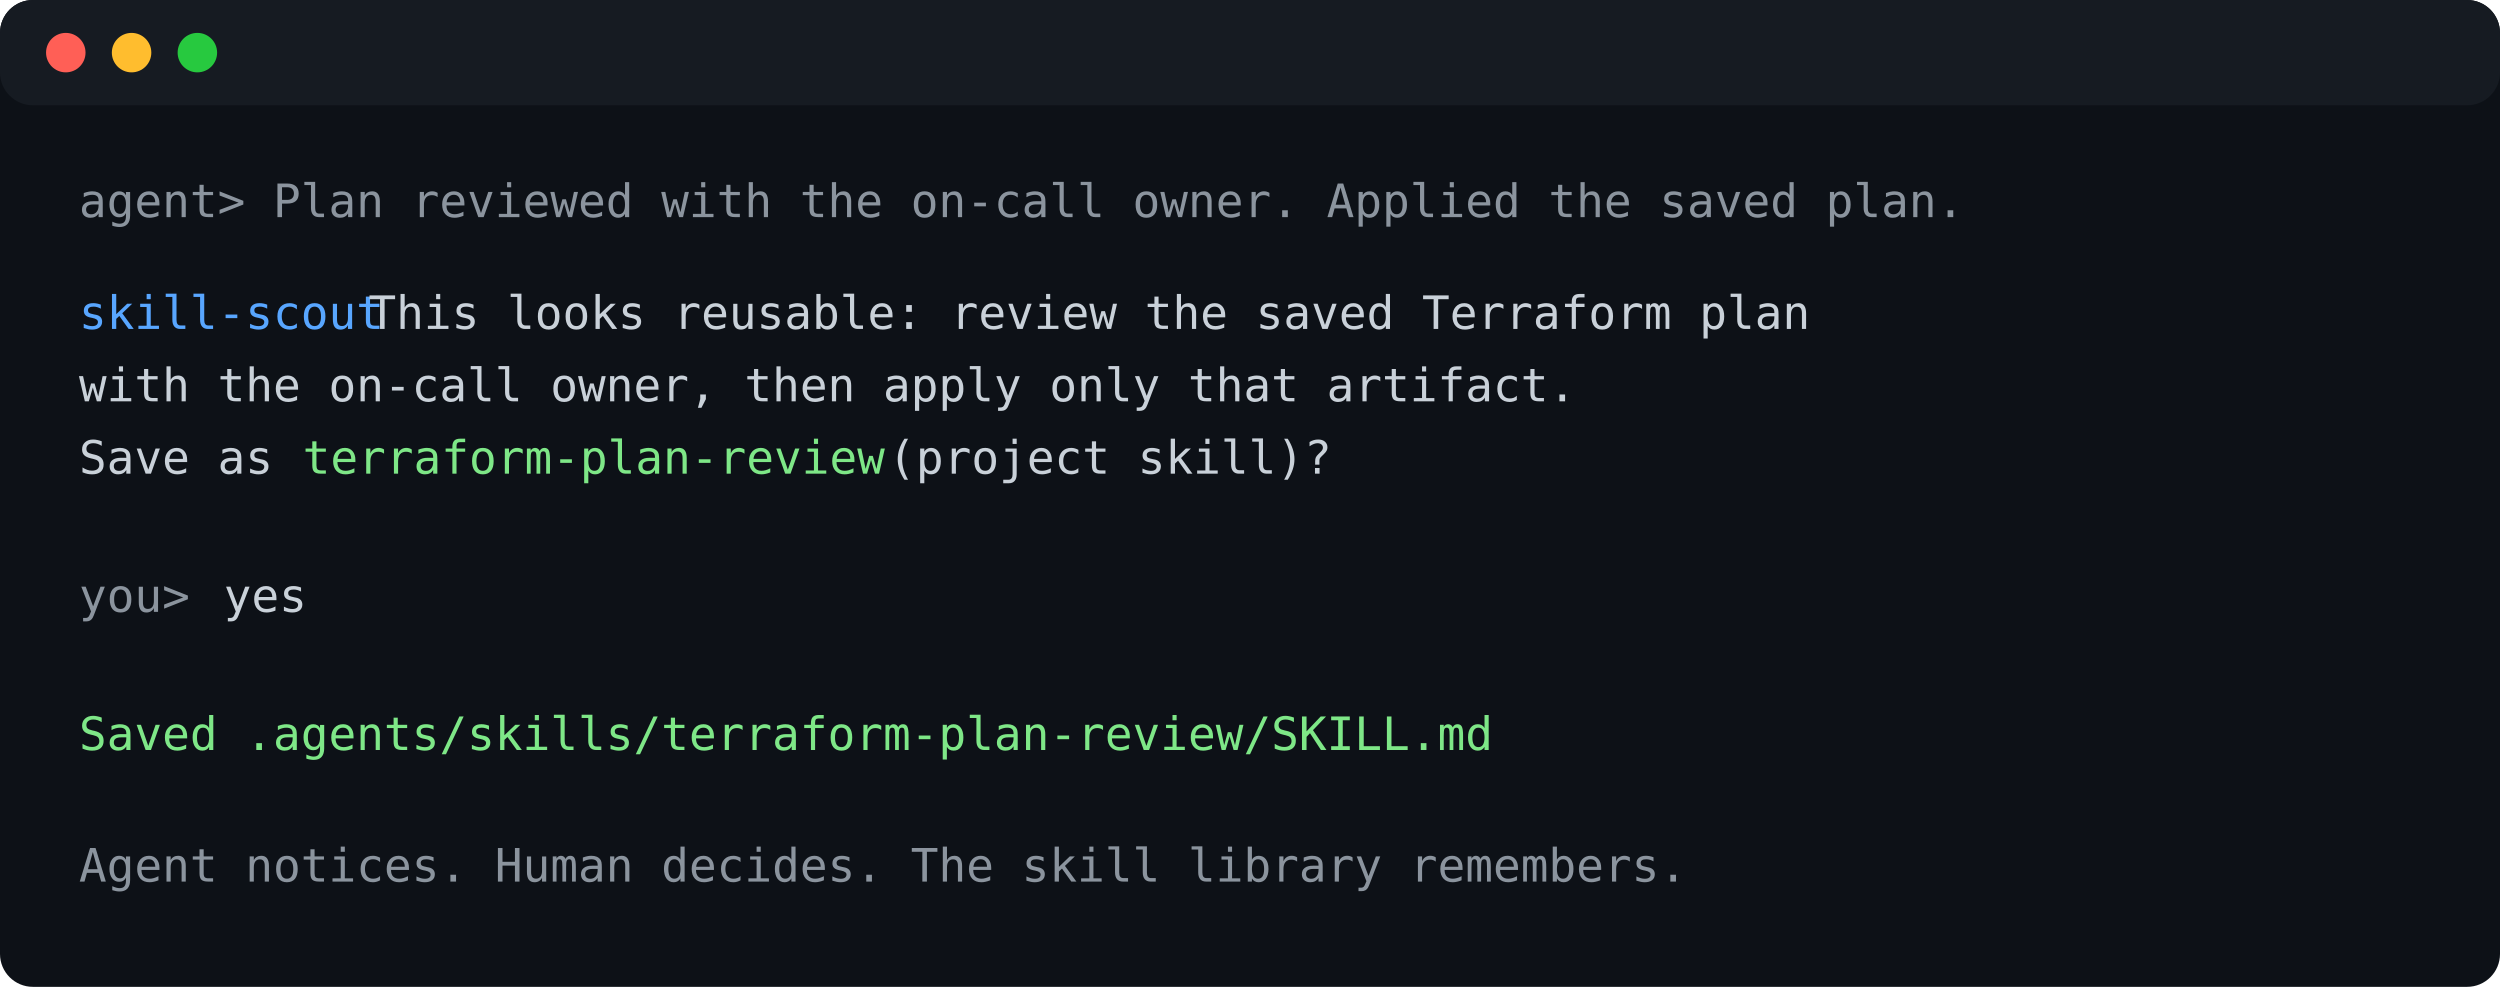
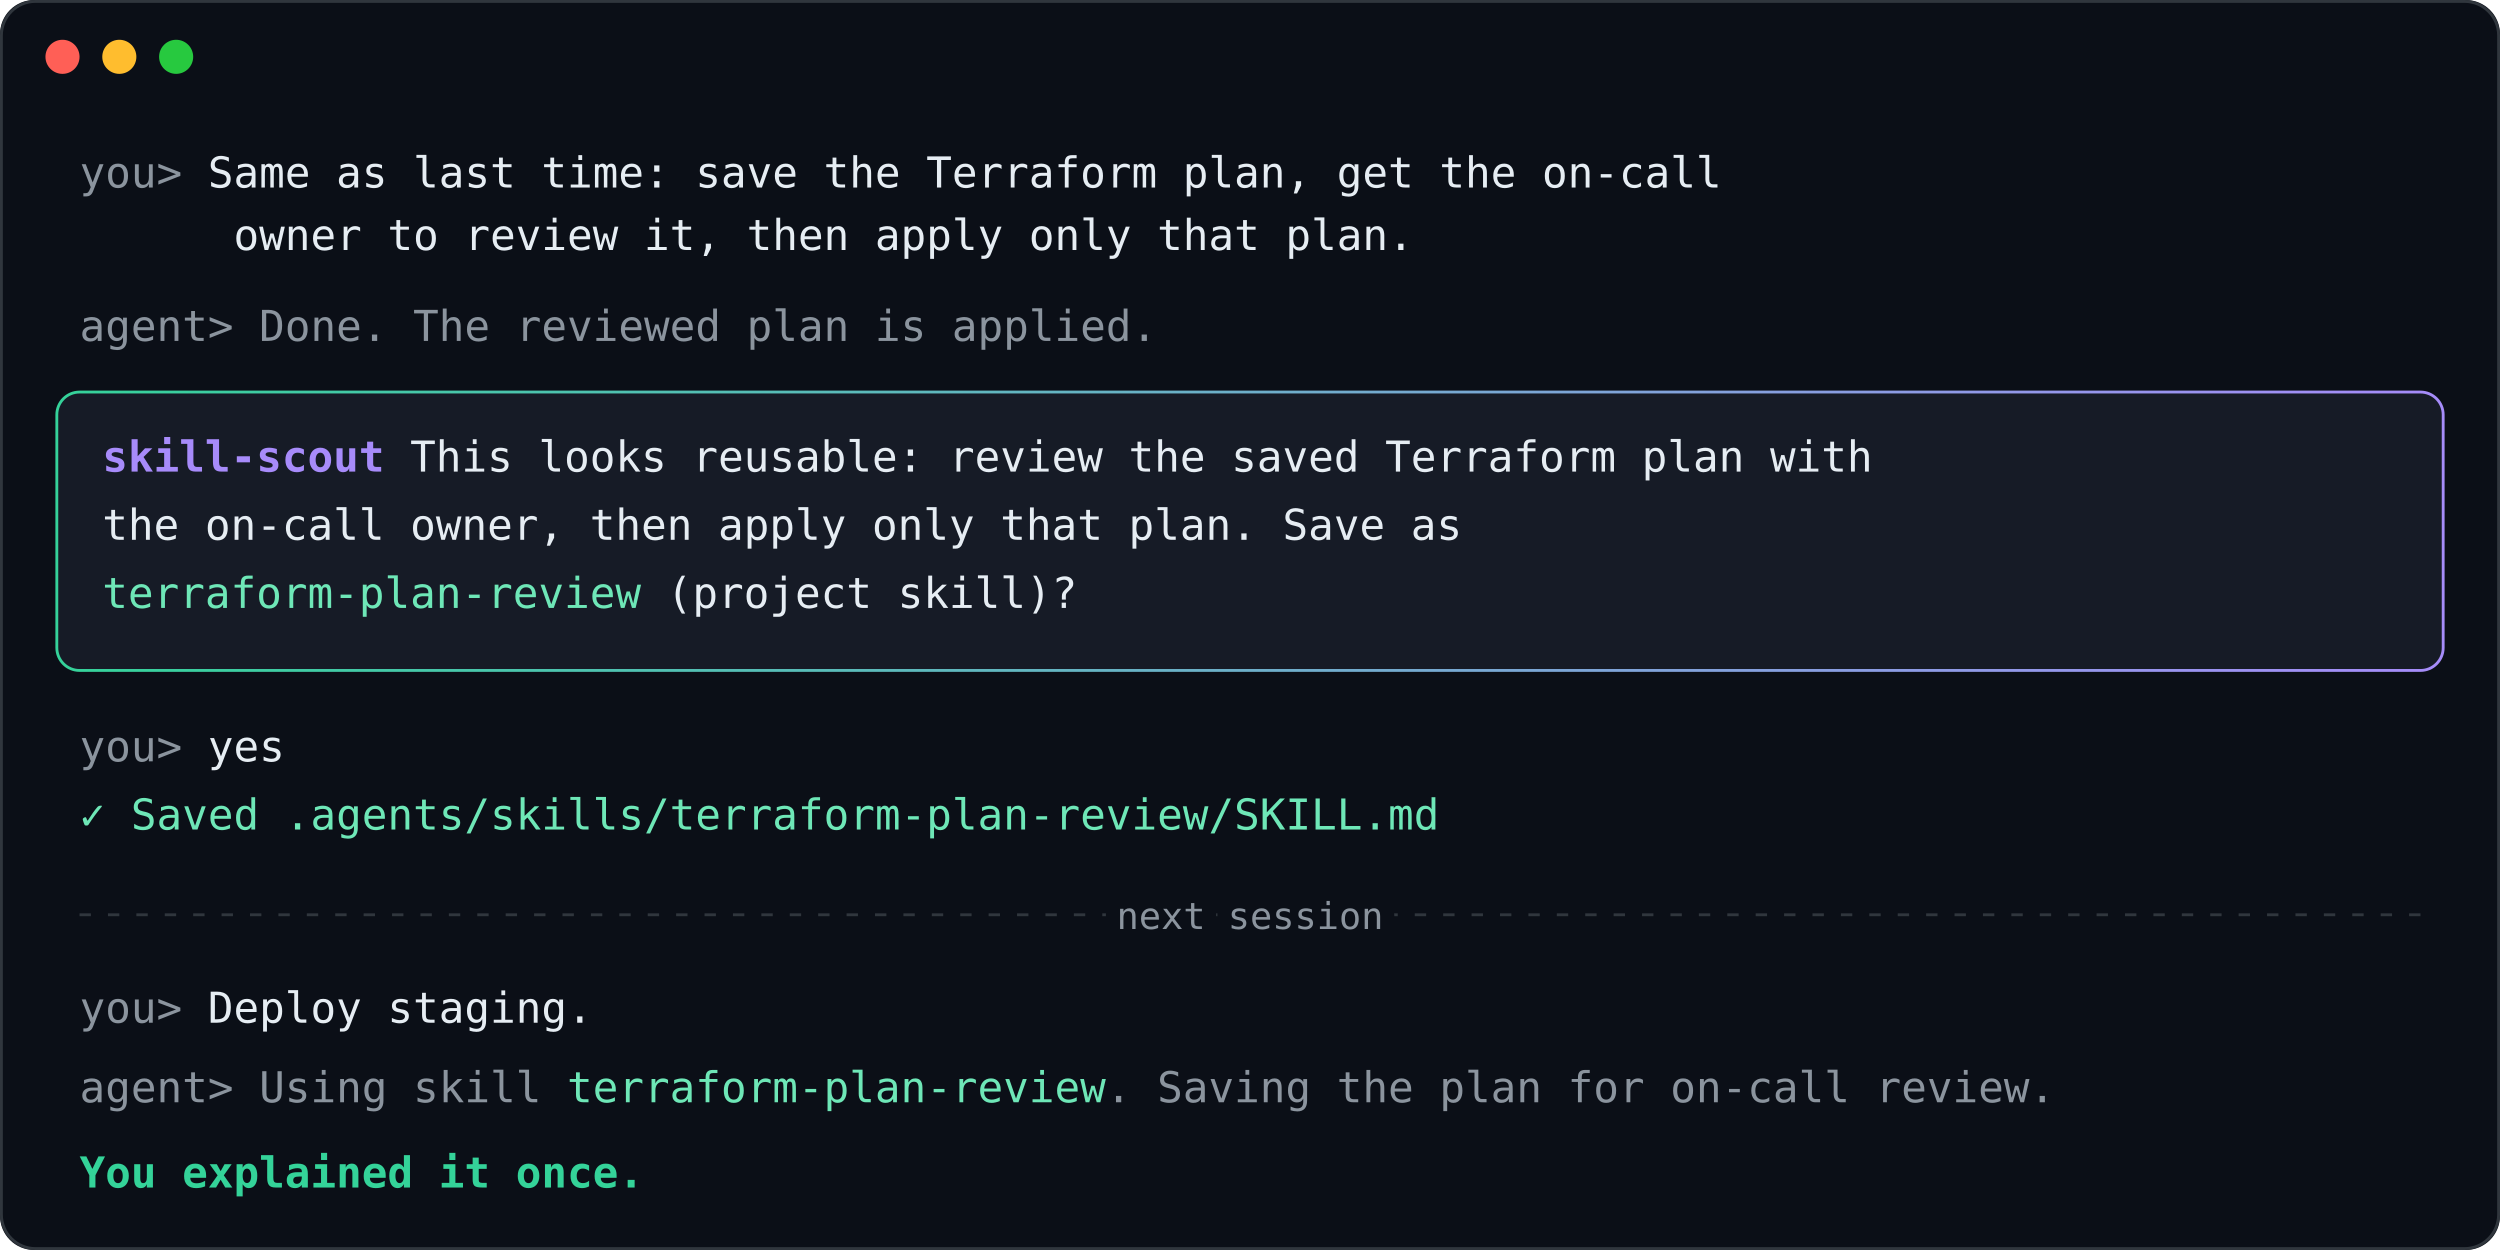
- <svg xmlns="http://www.w3.org/2000/svg" width="760" height="300" viewBox="0 0 760 300" role="img" aria-labelledby="t d">
-   <rect width="760" height="300" rx="10" fill="#0d1117" />
-   <rect width="760" height="32" rx="10" fill="#161b22" />
-   <circle cx="20" cy="16" r="6" fill="#ff5f56" />
-   <circle cx="40" cy="16" r="6" fill="#ffbd2e" />
-   <circle cx="60" cy="16" r="6" fill="#27c93f" />
-   <g font-family="ui-monospace, SFMono-Regular, Menlo, Consolas, monospace" font-size="14">
-     <text x="24" y="66" fill="#8b949e">agent&gt; Plan reviewed with the on-call owner. Applied the saved plan.</text>
-     <text x="24" y="100" fill="#58a6ff">skill-scout</text>
-     <text x="112" y="100" fill="#c9d1d9">This looks reusable: review the saved Terraform plan</text>
-     <text x="24" y="122" fill="#c9d1d9">with the on-call owner, then apply only that artifact.</text>
-     <text x="24" y="144" fill="#c9d1d9">Save as</text>
-     <text x="92" y="144" fill="#7ee787">terraform-plan-review</text>
-     <text x="270" y="144" fill="#c9d1d9">(project skill)?</text>
-     <text x="24" y="186" fill="#8b949e">you&gt;</text>
-     <text x="68" y="186" fill="#c9d1d9">yes</text>
-     <text x="24" y="228" fill="#7ee787">Saved .agents/skills/terraform-plan-review/SKILL.md</text>
-     <text x="24" y="268" fill="#8b949e">Agent notices. Human decides. The skill library remembers.</text>
+ <svg xmlns="http://www.w3.org/2000/svg" width="880" height="440" viewBox="0 0 880 440" role="img" aria-labelledby="t d">
+   <defs>
+     <linearGradient id="g" x1="0" x2="1">
+       <stop offset="0" stop-color="#34d399" />
+       <stop offset="1" stop-color="#a78bfa" />
+     </linearGradient>
+   </defs>
+   <rect width="880" height="440" rx="12" fill="#0b0f17" />
+   <rect x=".5" y=".5" width="879" height="439" rx="12" fill="none" stroke="#30363d" />
+   <circle cx="22" cy="20" r="6" fill="#ff5f56" />
+   <circle cx="42" cy="20" r="6" fill="#ffbd2e" />
+   <circle cx="62" cy="20" r="6" fill="#27c93f" />
+   <g font-family="ui-monospace, SFMono-Regular, Menlo, Consolas, monospace" font-size="15">
+     <text x="28" y="66" fill="#e6edf3">
+       <tspan fill="#8b949e">you&gt;</tspan> Same as last time: save the Terraform plan, get the on-call</text>
+     <text x="28" y="88" fill="#e6edf3" xml:space="preserve">      owner to review it, then apply only that plan.</text>
+     <text x="28" y="120" fill="#8b949e">agent&gt; Done. The reviewed plan is applied.</text>
+     <rect x="20" y="138" width="840" height="98" rx="8" fill="#161b26" stroke="url(#g)" />
+     <text x="36" y="166" fill="#e6edf3">
+       <tspan fill="#a78bfa" font-weight="700">skill-scout</tspan> This looks reusable: review the saved Terraform plan with</text>
+     <text x="36" y="190" fill="#e6edf3">the on-call owner, then apply only that plan. Save as</text>
+     <text x="36" y="214" fill="#e6edf3">
+       <tspan fill="#6ee7b7">terraform-plan-review</tspan> (project skill)?</text>
+     <text x="28" y="268" fill="#e6edf3">
+       <tspan fill="#8b949e">you&gt;</tspan> yes</text>
+     <text x="28" y="292" fill="#6ee7b7">✓ Saved .agents/skills/terraform-plan-review/SKILL.md</text>
+     <line x1="28" y1="322" x2="852" y2="322" stroke="#30363d" stroke-dasharray="4 6" />
+     <text x="440" y="327" fill="#8b949e" text-anchor="middle" font-size="13" style="paint-order:stroke" stroke="#0b0f17" stroke-width="10">next session</text>
+     <text x="28" y="360" fill="#e6edf3">
+       <tspan fill="#8b949e">you&gt;</tspan> Deploy staging.</text>
+     <text x="28" y="388" fill="#8b949e">agent&gt; Using skill <tspan fill="#6ee7b7">terraform-plan-review</tspan>. Saving the plan for on-call review.</text>
+     <text x="28" y="418" fill="#34d399" font-weight="700">You explained it once.</text>
  </g>
</svg>
